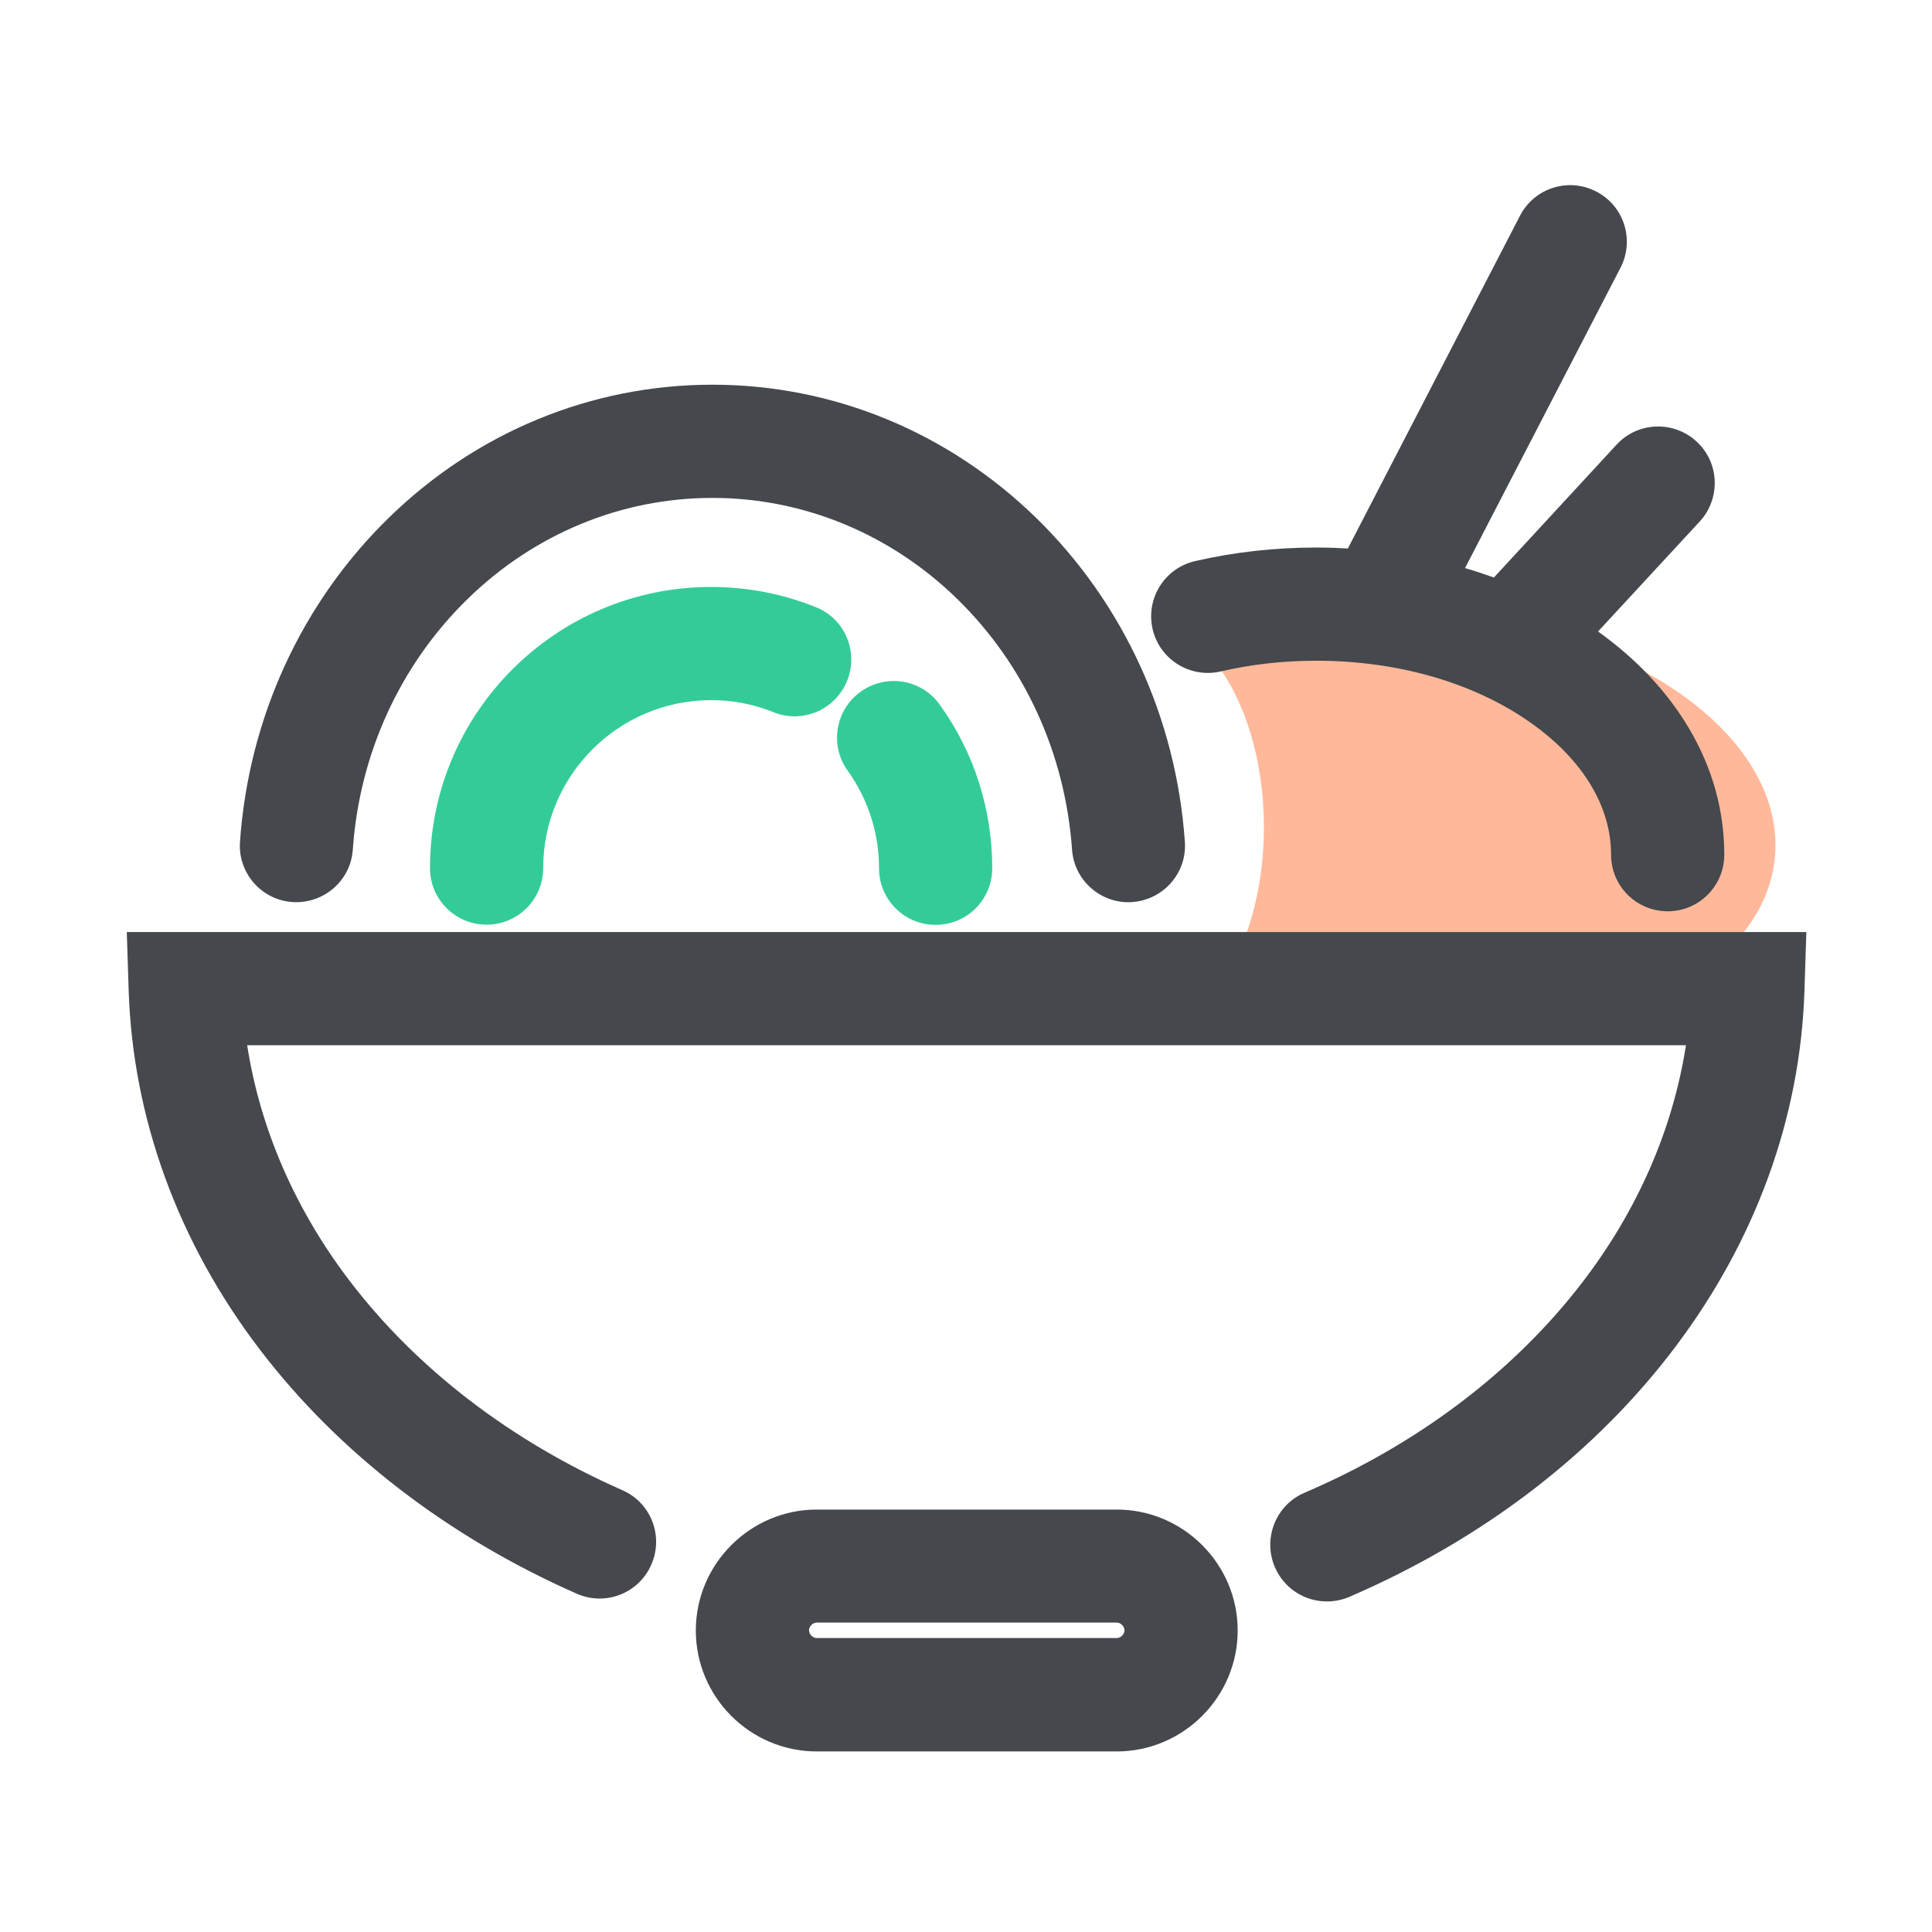
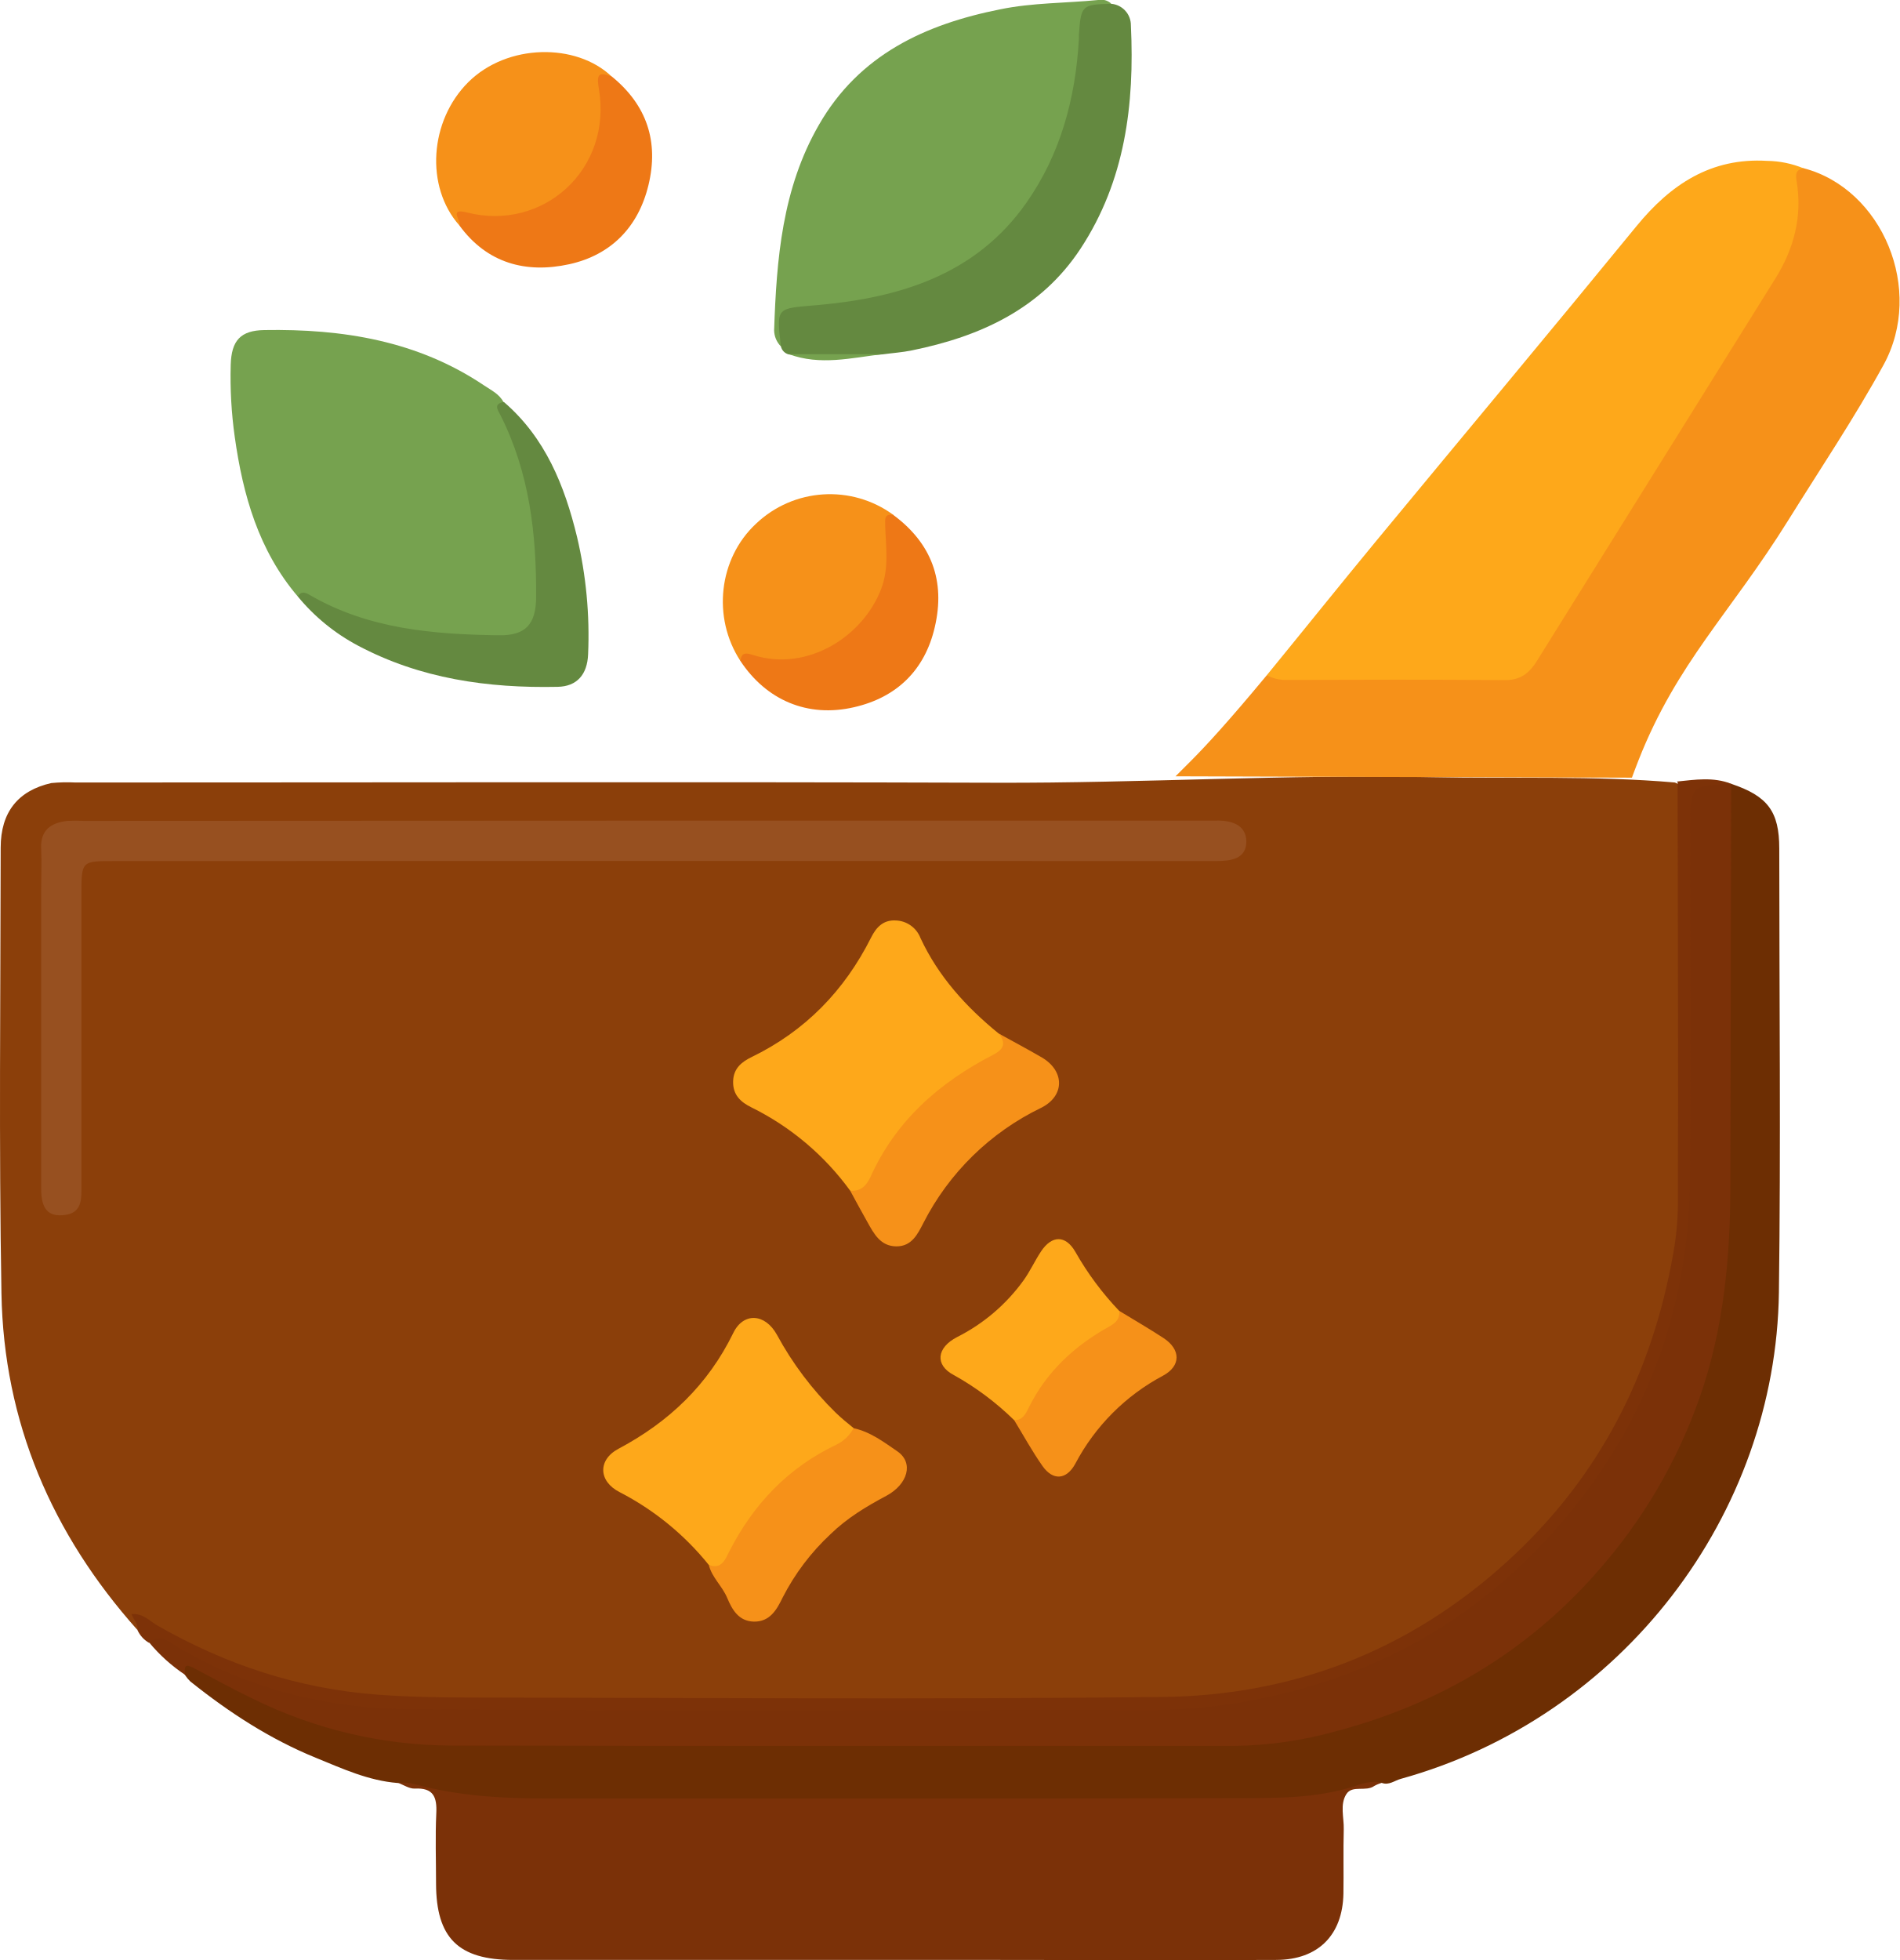
- <svg xmlns="http://www.w3.org/2000/svg" width="800px" height="800px" viewBox="0 0 1024 1024" class="icon" version="1.1">
-   <path d="M774.8 327.8c-50.6-4.8-97.3 4.3-131 22.7 15.9 20.3 26.1 52.1 26.1 87.9 0 29.2-6.8 55.7-17.9 75.5 28.3 16.9 64.5 28.8 104.6 32.6 96.7 9.2 179.2-32.4 184.2-92.8s-69.3-116.7-166-125.9z" fill="#FFB89A" />
-   <path d="M67.2 494l1 31c2.2 67.7 26.2 133.6 69.6 190.4 41.6 54.5 99.6 99.2 167.9 129.3 15.2 6.7 32.9-0.2 39.5-15.4 6.7-15.2-0.2-32.9-15.4-39.5-59-26-108.9-64.3-144.4-110.8-29-38-47.5-80.7-54.4-125h762.6c-7 44.8-25.8 87.9-55.4 126.3-36.1 46.8-86.8 85.2-146.8 110.9-15.2 6.5-22.2 24.2-15.7 39.4 4.9 11.4 15.9 18.2 27.6 18.2 4 0 8-0.8 11.8-2.4 144.5-62.2 237-185.3 241.3-321.4l1-31H67.2z" fill="#45484C" />
-   <path d="M591.9 800.1h-159c-35.2 0-64.1 28.8-64.1 64.1s28.8 64.1 64.1 64.1h159c35.2 0 64.1-28.8 64.1-64.1s-28.9-64.1-64.1-64.1z m0 68.1h-159c-2.1 0-4.1-2-4.1-4.1s2-4.1 4.1-4.1h159c2.1 0 4.1 2 4.1 4.1s-2 4.1-4.1 4.1z" fill="#45484C" />
-   <path d="M498.1 373.5c-9.6-13.5-28.4-16.6-41.9-6.9-13.5 9.6-16.6 28.4-6.9 41.9 10.8 15.1 16.6 33 16.6 51.7 0 16.6 13.4 30 30 30s30-13.4 30-30c0-31.4-9.6-61.4-27.8-86.7zM432.4 321.8c-17.7-7.1-36.3-10.7-55.5-10.7-82.2 0-149 66.8-149 149 0 16.6 13.4 30 30 30s30-13.4 30-30c0-49.1 39.9-89 89-89 11.5 0 22.6 2.1 33.1 6.4 15.4 6.2 32.8-1.3 39-16.7 6.2-15.4-1.2-32.9-16.6-39z" fill="#33CC99" />
-   <path d="M549.4 274.7c-46.7-45.6-107.7-70.8-171.8-70.8-64.1 0-125.1 25.1-171.8 70.8-46.1 45.1-74 106-78.6 171.4-1.2 16.5 11.3 30.9 27.8 32 16.5 1.1 30.9-11.3 32-27.8 3.5-50.8 25.1-97.9 60.7-132.7 35.4-34.6 81.5-53.7 129.9-53.7 48.3 0 94.5 19.1 129.9 53.7 35.6 34.8 57.1 81.9 60.7 132.7 1.1 15.8 14.3 27.9 29.9 27.9 0.7 0 1.4 0 2.1-0.1 16.5-1.2 29-15.5 27.8-32-4.6-65.4-32.5-126.3-78.6-171.4zM895.1 385.9c-11.5-19.4-27.7-36.6-48.1-51.2l53.9-58.3c11.2-12.2 10.5-31.2-1.7-42.4s-31.2-10.5-42.4 1.7l-65 70.4c-5-1.8-10.1-3.5-15.3-5l82.4-159.2c7.6-14.7 1.9-32.8-12.9-40.4-14.7-7.6-32.8-1.9-40.4 12.9l-91.2 176.3c-5.5-0.3-11.1-0.5-16.7-0.5-21.9 0-43.5 2.4-64.3 7.2-16.1 3.7-26.2 19.8-22.5 36 3.7 16.1 19.8 26.2 36 22.5 16.3-3.8 33.4-5.7 50.7-5.7 43.6 0 84.2 11.8 114.3 33.3 27.1 19.3 42 44 42 69.5 0 16.6 13.4 30 30 30s30-13.4 30-30c0-23.5-6.3-46.1-18.8-67.1z" fill="#45484C" />
+ <svg xmlns="http://www.w3.org/2000/svg" viewBox="0 0 472.1 487.01">
+   <g id="Capa_2" data-name="Capa 2">
+     <g id="DISPONIBLE">
+       <path d="M34.15,405C12.88,381.16.92,353.33.36,321.37-.29,284.46.13,247.54.17,210.62c0-8.85,4.35-14.19,12.58-16.05a41.33,41.33,0,0,1,6-.14c76.3,0,152.6-.18,228.9.06,36.11.12,72.18-2.13,108.3-1.39,20.1.41,40.23-.41,60.3,1.33,2.49.87,2.27,3.09,2.27,5,.06,33.32,1,66.67-.26,99.94-1.16,30.69-12.81,57.71-33.69,80.69-19.62,21.6-43.74,34.9-72.05,40.77a124.76,124.76,0,0,1-25.25,2.47c-61,0-121.93.15-182.89,0A130.8,130.8,0,0,1,39.56,406C38.27,405.22,36.56,401.28,34.15,405Z" style="fill:#8b3f0a" />
+       <path d="M343.4,443a8.37,8.37,0,0,0-1.84.76c-2.12,1.52-5.45-.27-6.93,2-1.68,2.59-.59,5.84-.67,8.79-.14,5.32,0,10.65-.08,16-.21,10.27-6.28,16.39-16.64,16.44-23,.11-45.92,0-68.88,0H127.57c-13.66,0-19.16-5.45-19.2-18.95,0-5.82-.21-11.66.06-17.47.2-4.05-.71-6.39-5.34-6.15-1.37.06-2.8-.93-4.2-1.44,2.14-2.18,4.7-1.34,7.06-.77,10,2.43,20.07,2.9,30.24,2.91q86.46,0,172.92-.05c9.13,0,18.3-.39,27.24-2.82C338.69,441.62,341.25,440.81,343.4,443Z" style="fill:#7b3108" />
+       <path d="M343.4,443c-2.57-.75-5.07.28-7.32,1-8.84,2.72-17.95,2.77-27,2.8-57.94.15-115.88.07-173.82.08-10.79,0-21.5-.69-32-3.5a10.7,10.7,0,0,0-4.42-.35c-7.23-.56-13.75-3.57-20.31-6.25-11.4-4.64-21.65-11.31-31.25-19a9.57,9.57,0,0,1-1.25-1.5c-1.31-1.87-1.19-3.16,1.45-3.06,1.88.08,3.43,1.25,5,2.13a135,135,0,0,0,49,16.34,83.28,83.28,0,0,0,10.46.61c63.79,0,127.58.13,191.37-.06,30-.09,56.39-10.55,79.24-29.76,25.78-21.68,40.37-49.56,44.46-82.89a167.43,167.43,0,0,0,1.46-20.91q-.09-48,0-95.94c0-2.73-.77-5.74,1.73-8,9.13,3.05,12,6.88,12,16.11,0,36.77.4,73.55-.09,110.31-.75,55.13-38.83,105.56-94,120.85C346.62,442.41,345.19,443.68,343.4,443Z" style="fill:#6d2e03" />
+       <path d="M292.15,192.89l-1,1,5-5c3.51-3.52,9.19-9.66,18.68-21.11,2.26-1,4.6-.27,6.9-.28,16.64,0,33.28-.11,49.92,0,4.47,0,7.37-1.48,9.78-5.36,19.46-31.19,38.76-62.49,58.44-93.55a36.78,36.78,0,0,0,5.51-22.36c-.11-2-1.36-5.14,2.91-4.42,19.55,5.14,30.07,30.21,19.82,48.87-7.27,13.23-15.72,25.81-23.7,38.63-14.38,23.09-27.61,35.29-37.19,59.59-.72,1.83-1.28,3.35-1.64,4.33Z" style="fill:#f69119" />
+       <path d="M448.29,41.85c-2,.3-2.08,1.37-1.77,3.21,1.45,8.73-.67,16.75-5.31,24.18Q411.59,116.7,382,164.17c-1.88,3-4,4.86-8,4.82-18-.17-35.93-.09-53.9-.05a10.19,10.19,0,0,1-5.27-1.16C324,156.58,333,145.34,342.2,134.2c21.49-26,43.15-51.9,64.51-78,8.5-10.39,18.53-17.06,32.45-16.23A24.54,24.54,0,0,1,448.29,41.85Z" style="fill:#fea81a" />
+       <path d="M430.25,194.72q-.09,49.47-.19,98.94c0,18.32-1.56,36.4-7.74,53.86a130.33,130.33,0,0,1-25.32,43c-17.56,20-39.37,32.86-64.83,39.61a98.82,98.82,0,0,1-25.5,3.69c-65-.05-129.91.07-194.87-.09a112.23,112.23,0,0,1-48.51-11.42c-4.95-2.37-9.79-5-14.62-7.58-1.9-1-3.21-1.66-2.59,1.47a41.07,41.07,0,0,1-9-8.08c1.92-2.59,2.37-2.78,6.23-.65a130.89,130.89,0,0,0,20,8.92,118.23,118.23,0,0,0,38.58,6.81c62.28.23,124.56.41,186.84,0a126.92,126.92,0,0,0,79.43-27.89c22.68-17.84,38-40.57,45.65-68.35a124,124,0,0,0,4.78-33.42c-.08-30.14,0-60.29,0-90.43,0-1.5,0-3,0-4.5.08-3.05,1.43-4.61,4.68-4.22,2.3.27,4.66-.33,6.95.35Z" style="fill:#7b3108" />
+       <path d="M74,148.2C64.27,136.77,60.37,123,58.34,108.55a106.87,106.87,0,0,1-1-17.88c.17-6.09,2.45-8.56,8.36-8.66,19.43-.32,38.05,2.63,54.61,13.76,1.78,1.2,3.78,2.13,4.84,4.16,0,2.09,1.07,3.84,1.88,5.62,6.28,13.82,7.81,28.47,7.56,43.4-.12,6.7-3.43,10.27-10.18,10.35-14.92.18-29.54-1.58-43.47-7.45C78.54,150.81,76.89,148.33,74,148.2Z" style="fill:#76a24f" />
+       <path d="M194.08,86.08a5.86,5.86,0,0,1-1.69-4c.6-17.7,2-35.22,11.13-51.05,10-17.43,26.38-25,45.14-28.73C256.66.66,264.84.8,272.93,0a3.64,3.64,0,0,1,3.24.9c-5.51,1.45-6.44,5.5-6.76,10.55A81.62,81.62,0,0,1,258.86,47.1a52.11,52.11,0,0,1-24.78,22.37c-10.25,4.53-20.94,7.69-32.29,7.91-6.41.13-6.41.12-6.75,6.49A2.85,2.85,0,0,1,194.08,86.08Z" style="fill:#76a24f" />
+       <path d="M194.08,86.08c-1.16-10-1.1-9.37,9.16-10.28,20.38-1.81,39.29-7.53,51.83-25.39,8.51-12.11,12.23-26,13.06-40.65,0-.34,0-.67,0-1,.52-7.45.71-7.63,8-7.82a5.34,5.34,0,0,1,4.93,5.38c.93,19.61-1.42,38.57-12.49,55.43-9.89,15.06-25,21.86-41.92,25.31-2.42.5-4.91.66-7.37,1-7.75.53-15.51,1-23.26,0A2.65,2.65,0,0,1,194.08,86.08Z" style="fill:#648940" />
+       <path d="M430.25,194.75c-10.19.51-10.19.51-10.19,10.94,0,29.31.27,58.62-.07,87.92s-9.32,55.8-27.25,79c-19.36,25-44.5,41.5-75.41,48.56a132.6,132.6,0,0,1-29.48,3.72c-62.11,0-124.21.31-186.31-.2-20.22-.17-39.74-5-57.48-15.48-2.1-1.25-4.26-3.57-7-1A6.91,6.91,0,0,1,34.15,405c.26-1.42-.87-2.41-1.47-3.94,2.92-.25,4.54,1.75,6.39,2.81C56,413.57,74,419.55,93.58,421.06c7.65.58,15.25.72,22.87.73,57.43.08,114.86.49,172.28-.13,32.6-.35,61.47-11.44,85.93-33.74,22.76-20.75,35.89-46.44,41.18-76.41A71.27,71.27,0,0,0,417,299.67c.11-35,0-69.91-.07-104.87a.5.5,0,0,0-.16-.61C421.26,193.74,425.81,193,430.25,194.75Z" style="fill:#7d3208" />
+       <path d="M114.16,56c-8.53-9.62-7.43-26,2.24-35.6S143.21,10.61,152,19c-1.74,1.46-1.74,3.39-1.56,5.44,1.56,18.15-13,32.58-32.27,30.36A4.62,4.62,0,0,0,114.16,56Z" style="fill:#f69119" />
+       <path d="M184,164.21c-7.05-10.81-5.38-25.42,3.87-34.06a26.69,26.69,0,0,1,34.16-2.21,20.1,20.1,0,0,0-.37,7.41c1.73,19.24-17.44,33.34-33.24,29.13A7.9,7.9,0,0,0,184,164.21Z" style="fill:#f69119" />
+       <path d="M74,148.2c.85-1.41,1.91-1,3-.35,14.56,8.46,30.67,9.78,47,10,6.6.1,9.19-2.73,9.24-9.38.11-15.71-1.63-31-8.87-45.33-.64-1.25-1.85-2.82.87-3.25,10.3,8.87,15.08,20.78,18.17,33.52a106.71,106.71,0,0,1,2.75,29.17c-.19,5-2.77,8-7.59,8.08-17.31.36-34.1-2-49.64-10.26A49.2,49.2,0,0,1,74,148.2Z" style="fill:#648940" />
+       <path d="M184,164.21c.28-2.3,1.61-1.94,3.23-1.43,13.55,4.24,27.31-4.72,31.77-16.46,2-5.21,1.14-10.44,1-15.68-.05-1.78-.21-3,2-2.7,9.53,7.05,13,16.43,10.32,27.89-2.47,10.71-9.49,17.46-20,19.88C200.64,178.44,190.39,173.89,184,164.21Z" style="fill:#ee7816" />
+       <path d="M114.16,56c.64-1-2.86-4.42,1.88-3.21,18.87,4.83,36.29-10.67,32.77-30.9-.71-4.1.5-3.77,3.23-2.89,8.71,7.09,11.74,16.18,9.12,27-2.53,10.48-9.36,17.38-19.67,19.65C130.78,68,121.05,65.47,114.16,56Z" style="fill:#ee7816" />
+       <path d="M196.06,88l23.26,0C211.57,88.93,203.81,90.89,196.06,88Z" style="fill:#76a24f" />
+       <path d="M160.11,203.91H299c1,0,2,0,3,0,3.87-.15,7.69.93,7.75,5.15,0,4.46-3.93,4.89-7.7,4.89q-136.87-.06-273.75,0c-8.06,0-8.06,0-8.06,8.28q0,36.72,0,73.44c0,3.07-.35,5.73-4.12,6.22-4.05.53-5.88-1.4-5.89-6.43q0-37.23,0-74.44c0-3.33.15-6.67,0-10-.27-4.74,2.38-6.59,6.55-7.05a37.89,37.89,0,0,1,4,0Z" style="fill:#975020" />
+       <path d="M211.29,295.85a67.06,67.06,0,0,0-24.53-20.69c-2.63-1.29-4.65-3.07-4.56-6.48.09-3.2,2.11-4.81,4.54-6,13.37-6.48,23.13-16.53,29.76-29.74,1.26-2.51,3-4.41,6.14-4.23a6.82,6.82,0,0,1,6.13,4.38c4.45,9.54,11.32,17.11,19.4,23.69,2.87,1.92,2.72,3.89,0,5.8-1.91,1.33-3.94,2.48-6,3.65a60.21,60.21,0,0,0-23.84,24.87C217,293.75,216.1,298,211.29,295.85Z" style="fill:#fea81a" />
+       <path d="M176.16,388.85A69.15,69.15,0,0,0,154,370.76c-5.27-2.67-5.48-8-.32-10.76,12.55-6.66,22.27-15.9,28.57-28.81,2.5-5.14,7.88-4.9,10.84.47A81.25,81.25,0,0,0,207.68,351c1.43,1.38,2.93,2.61,4.46,3.84.46,3.24-2.11,4.34-4.21,5.41-11.22,5.68-19.36,14.33-25.37,25.28C181.4,387.68,180.37,391.88,176.16,388.85Z" style="fill:#fea81a" />
+       <path d="M211.29,295.85c2.55.25,4-1.19,5-3.3,6.3-14.06,17.16-23.57,30.57-30.48,2.7-1.4,3.2-2.94,1.33-5.28,3.6,2,7.25,3.92,10.8,6,5.64,3.35,5.67,9.54-.25,12.48a64.17,64.17,0,0,0-29.26,28.63c-1.39,2.68-2.87,5.85-6.77,5.79s-5.52-3.14-7.14-6.05C214.11,301.07,212.71,298.46,211.29,295.85Z" style="fill:#f69119" />
+       <path d="M176.16,388.85c3.22,1.22,4.13-1.49,5.09-3.36,6-11.74,14.62-20.84,26.65-26.54a9.61,9.61,0,0,0,4.24-4.08c4.16.89,7.52,3.45,10.88,5.75,4.11,2.82,2.64,8.16-2.74,11.05-5,2.66-9.76,5.53-13.84,9.5a56.92,56.92,0,0,0-11.92,15.76c-1.45,3-3.17,6.08-7.17,6-3.73-.1-5.35-2.87-6.62-5.89S176.94,392,176.16,388.85Z" style="fill:#f69119" />
+       <path d="M252.06,352.89A69.91,69.91,0,0,0,237,341.64c-4.66-2.45-4.29-6.77.9-9.43a45.69,45.69,0,0,0,16.48-14.07c1.64-2.28,2.81-4.89,4.37-7.23,2.67-4,6.08-4.07,8.5.13a74.44,74.44,0,0,0,10.94,14.72c1.44,2.37.07,3.74-1.8,4.85-8.32,4.91-15.15,11.26-19.73,19.92C255.77,352.18,254.71,354.3,252.06,352.89Z" style="fill:#fea81a" />
+       <path d="M252.06,352.89c2,0,2.79-1.43,3.55-3,4.41-9,11.45-15.53,20.14-20.32,1.63-.9,2.58-1.94,2.43-3.84,3.67,2.24,7.4,4.39,11,6.75,4.29,2.83,4.38,6.91-.15,9.35a52.45,52.45,0,0,0-21.77,21.84c-2.22,4.09-5.59,4.29-8.19.57S254.38,356.7,252.06,352.89Z" style="fill:#f69119" />
+     </g>
+   </g>
</svg>
